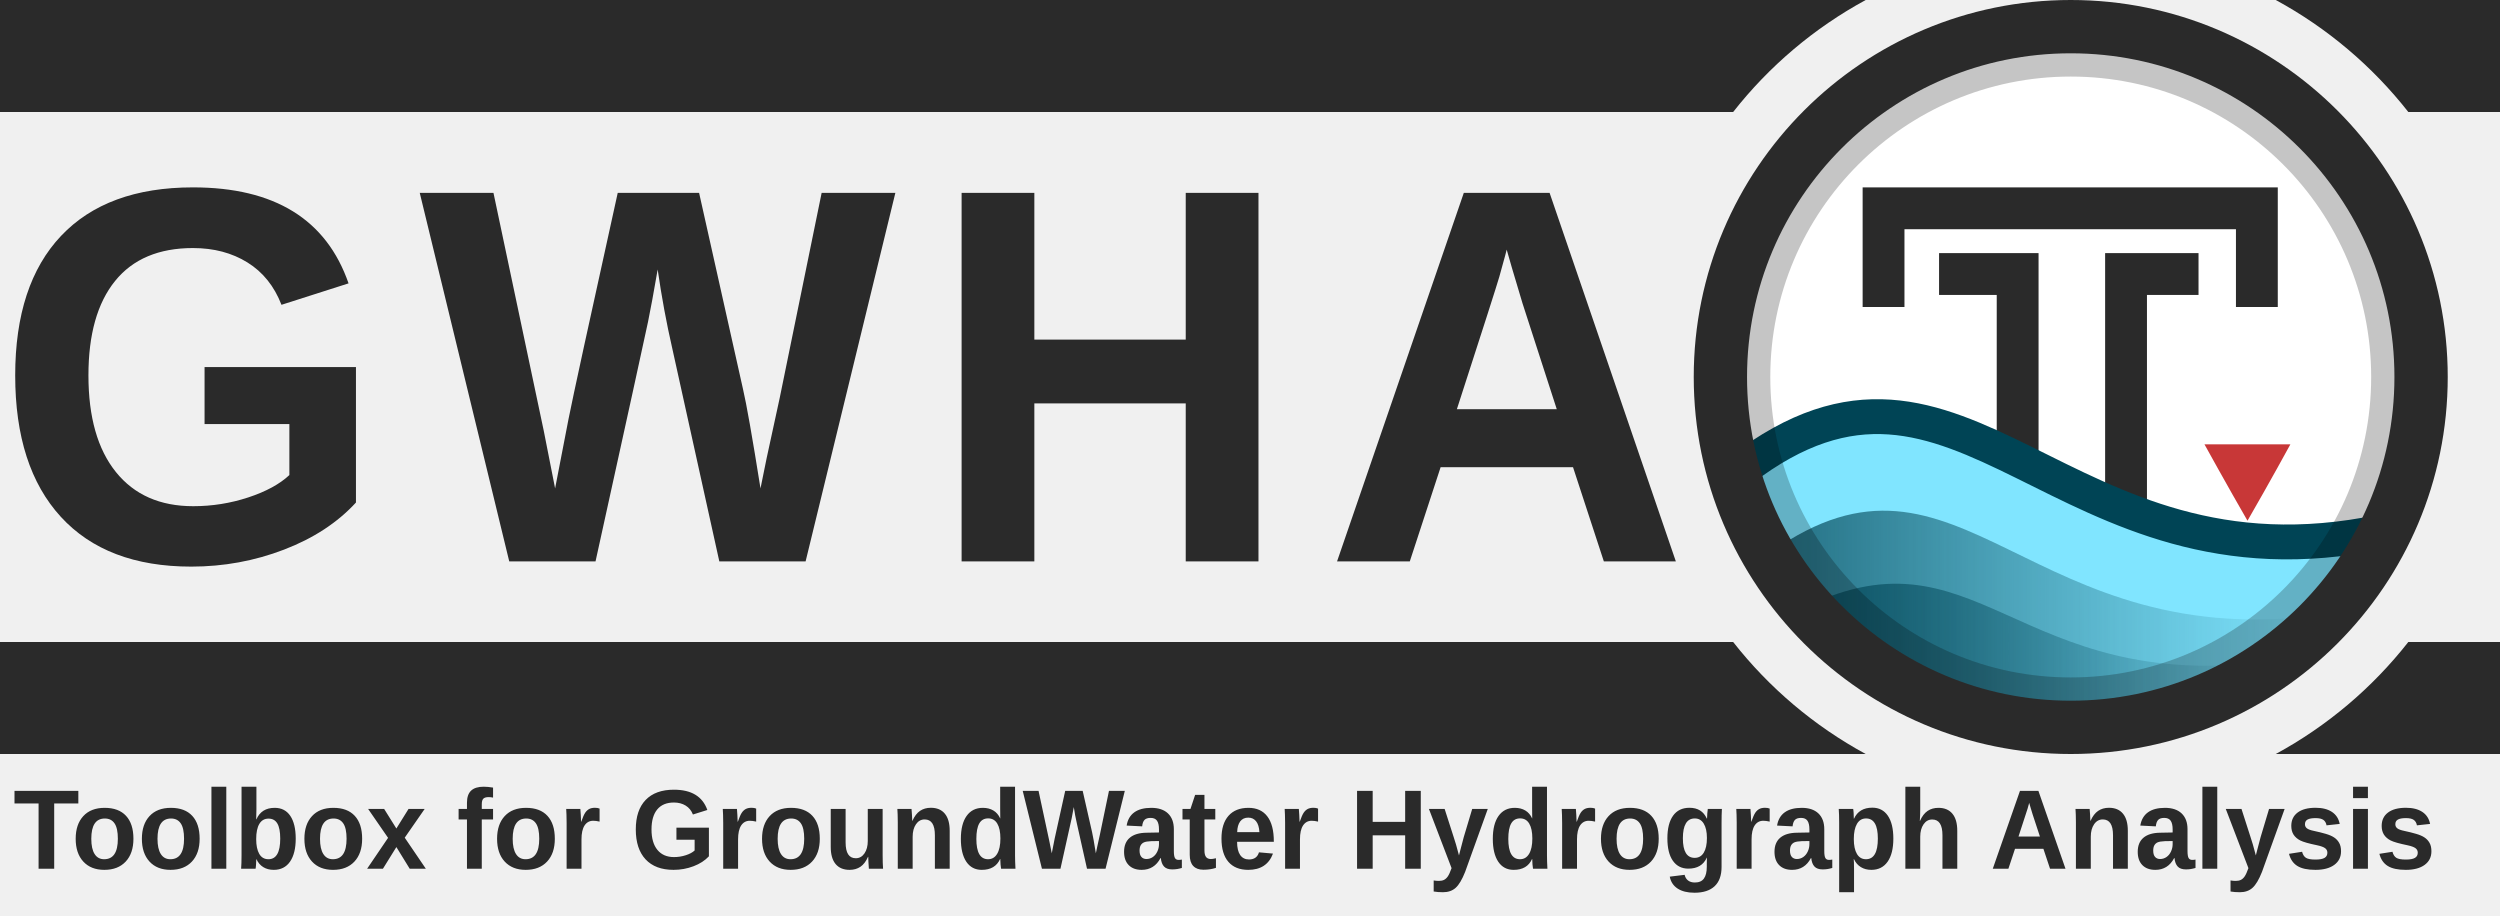
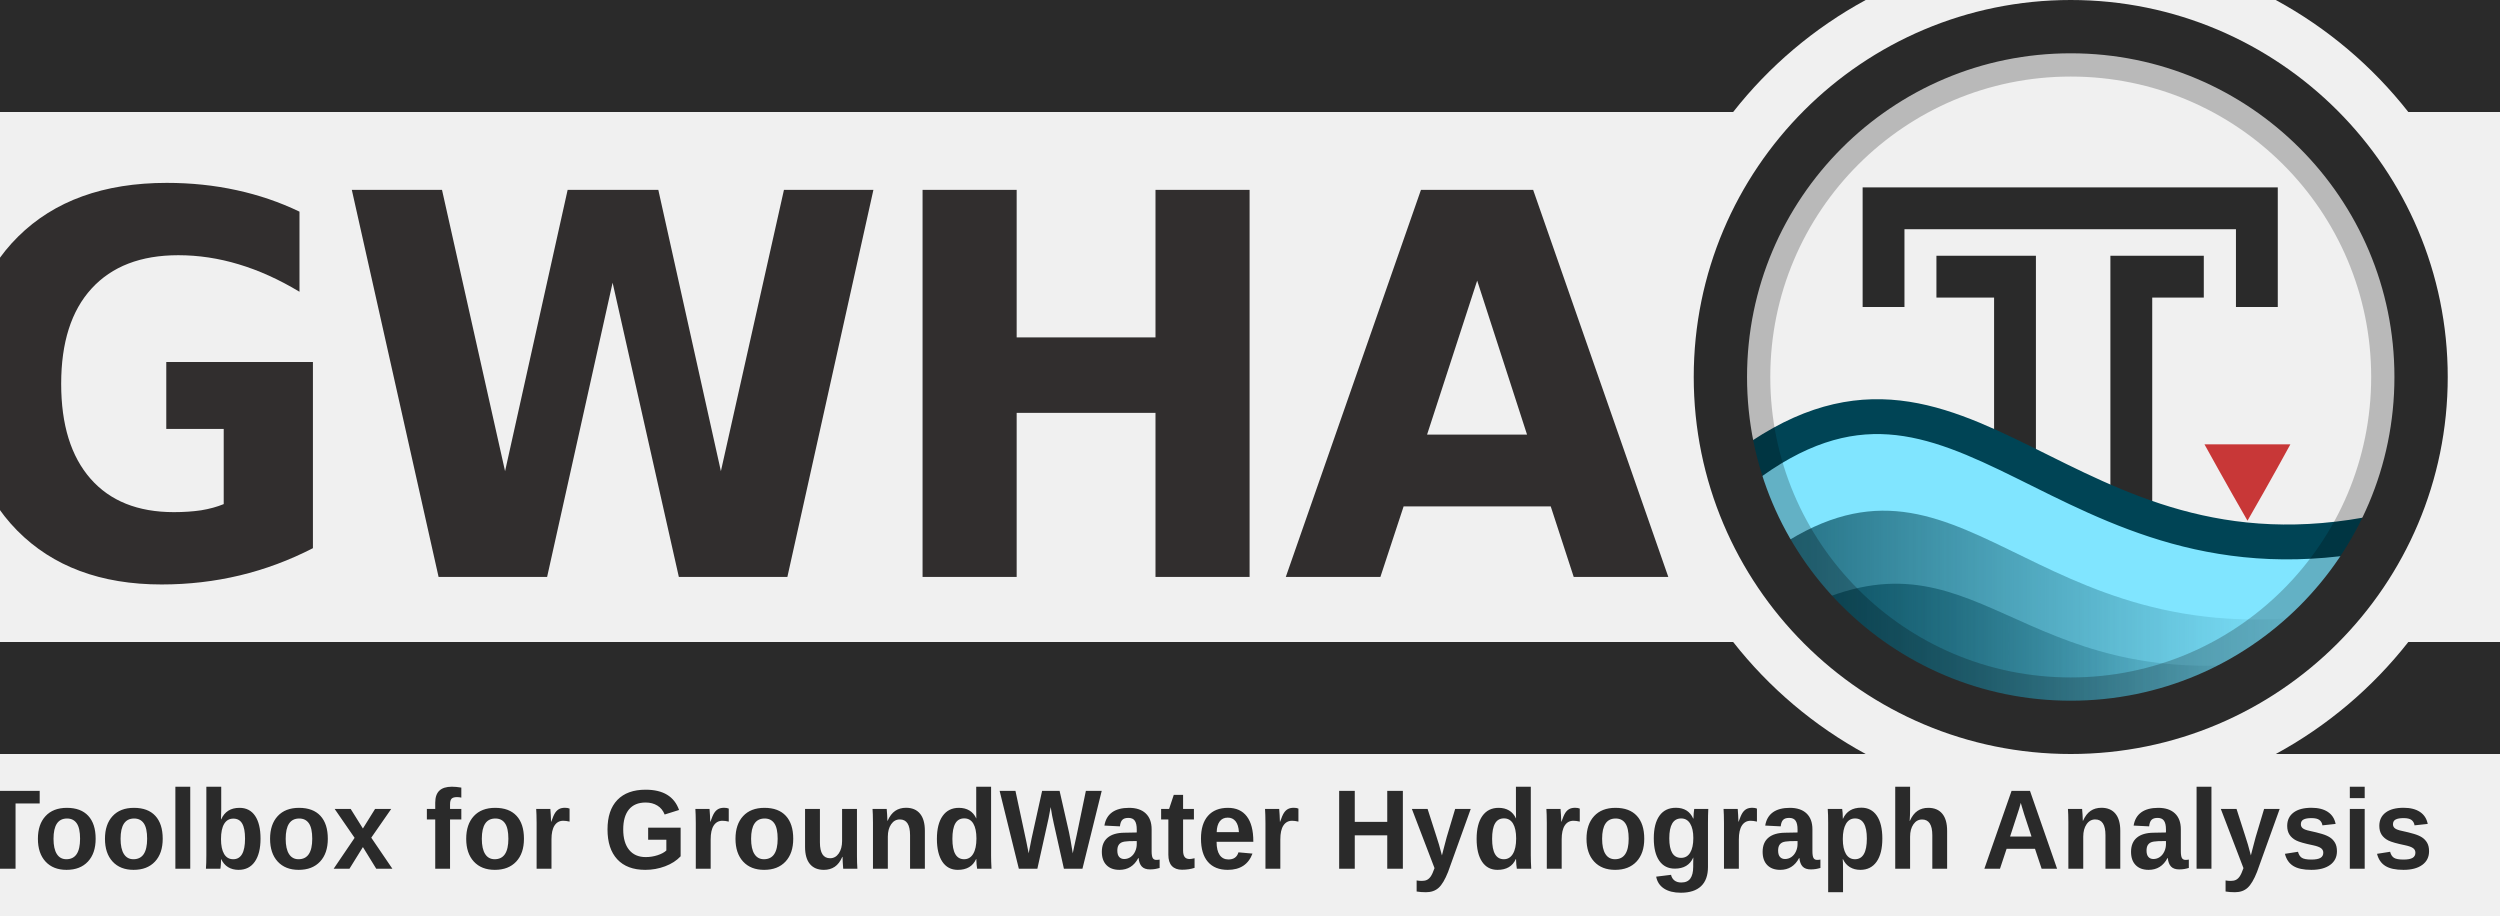
<svg xmlns="http://www.w3.org/2000/svg" xmlns:xlink="http://www.w3.org/1999/xlink" id="svg3336" style="enable-background:new" height="695" width="1897" version="1.1">
  <defs id="defs3338">
    <filter id="filter4254" style="color-interpolation-filters:sRGB">
      <feBlend id="feBlend4256" in2="BackgroundImage" mode="multiply" />
    </filter>
    <clipPath clipPathUnits="userSpaceOnUse" id="clipPath3962">
      <rect width="460.092" x="56.304" y="10.396" rx="230.027" height="460.093" style="fill:none;stroke:#ff0000;stroke-width:1.067;stroke-miterlimit:4;stroke-dasharray:none;enable-background:new" id="rect3964" clip-path="none" />
    </clipPath>
    <clipPath clipPathUnits="userSpaceOnUse" id="clipPath3973">
      <rect width="431.337" x="12.671" y="12.878" rx="215.65" height="431.337" style="fill:none;stroke:#ff0000;stroke-width:1;stroke-miterlimit:4;stroke-dasharray:none;enable-background:new" id="rect3975" clip-path="none" />
    </clipPath>
    <linearGradient id="linearGradient4067-5">
      <stop style="stop-color:#004354;stop-opacity:1;" offset="0" id="stop4069-0" />
      <stop style="stop-color:#004354;stop-opacity:0;" offset="1" id="stop4071-4" />
    </linearGradient>
    <linearGradient id="linearGradient4059-8">
      <stop style="stop-color:#004354;stop-opacity:1;" offset="0" id="stop4061-7" />
      <stop style="stop-color:#004354;stop-opacity:0;" offset="1" id="stop4063-6" />
    </linearGradient>
    <linearGradient id="linearGradient4190-6-2" y2="358" gradientUnits="userSpaceOnUse" x2="376" gradientTransform="matrix(1.0084,0,0,1.0084,-2.5546,-2)" y1="238" x1="256">
      <stop id="stop4186-77-0" style="stop-color:#00ccff;stop-opacity:1;" offset="0" />
      <stop id="stop4188-0-1" style="stop-color:#004354;stop-opacity:1;" offset="1" />
    </linearGradient>
    <linearGradient xlink:href="#linearGradient4067-5" id="linearGradient4144" gradientUnits="userSpaceOnUse" gradientTransform="matrix(1.232656,0,0,1.187506,1272.385,33.55664)" x1="60.435" y1="396.505" x2="357.194" y2="396.505" />
    <linearGradient xlink:href="#linearGradient4059-8" id="linearGradient4147" gradientUnits="userSpaceOnUse" gradientTransform="matrix(1.232656,0,0,1.238171,1269.92,8.42671)" x1="47.519" y1="376.82" x2="390.729" y2="376.82" />
  </defs>
-   <path style="opacity:1;fill:#2a2a2a;fill-opacity:1;stroke:none;stroke-width:59.875;stroke-linecap:square;stroke-linejoin:miter;stroke-miterlimit:4;stroke-dasharray:none;stroke-dashoffset:165;stroke-opacity:1;paint-order:normal;enable-background:new" d="M 0,7.8976733e-4 V 85.001 h 1315.105 c 27.272,-34.752 61.489,-63.767 100.598,-85 z m 1726.844,0 C 1765.952,21.234 1800.169,50.249 1827.441,85.001 h 69.559 V 7.8976733e-4 Z M 0,487.138 v 85 h 1415.703 c -39.108,-21.233 -73.324,-50.249 -100.596,-85 z m 1827.439,0 c -27.272,34.751 -61.488,63.767 -100.596,85 h 170.156 v -85 z" id="rect4534-8-6" />
+   <path style="opacity:1;fill:#2a2a2a;fill-opacity:1;stroke:none;stroke-width:59.875;stroke-linecap:square;stroke-linejoin:miter;stroke-miterlimit:4;stroke-dasharray:none;stroke-dashoffset:165;stroke-opacity:1;paint-order:normal;enable-background:new" d="M -32.045,7.8976733e-4 V 85.001 H 1315.105 c 27.272,-34.752 61.489,-63.767 100.598,-85 z m 1758.889,0 C 1765.952,21.234 1800.169,50.249 1827.441,85.001 h 69.559 V 7.8976733e-4 Z M -32.045,487.138 v 85 H 1415.703 c -39.108,-21.233 -73.324,-50.249 -100.596,-85 z m 1859.485,0 c -27.272,34.751 -61.488,63.767 -100.596,85 h 170.156 v -85 z" id="rect4534-8-6" />
  <g id="layer6" style="opacity:0.3;filter:url(#filter4254)" transform="translate(1717.1,-13.81731)" clip-path="url(#clipPath3962)" />
  <g id="layer1" style="display:none" transform="translate(1108.42,-549.3474)">
    <path id="path3774" d="m 177.12,614.784 h 191.883 c 154.987,0 177.12,22.119 177.12,176.96 v 153.813 c 0,154.837 -22.141,176.96 -177.12,176.96 H 177.12 C 22.144,1122.517 0,1100.331 0,945.515 V 791.701 c 0,-154.837 22.141,-176.96 177.12,-176.96 z" style="display:inline;fill:#0000ff;fill-opacity:0.081;stroke:#0000ff;stroke-width:1.067" />
    <circle id="path4118" style="color:#000000;display:inline;fill:#0000ff;fill-opacity:0.081;stroke:#0000ff;stroke-width:1.067;enable-background:accumulate" cx="273.067" cy="868.651" r="153.6" />
    <rect id="rect4152" style="color:#000000;display:inline;fill:#0000ff;fill-opacity:0.081;stroke:#0000ff;stroke-width:1.067;stroke-linecap:round;stroke-linejoin:round;enable-background:accumulate" height="290.133" width="290.133" y="723.584" x="128" />
    <rect id="rect4154" style="color:#000000;display:inline;fill:#0000ff;fill-opacity:0.081;stroke:#0000ff;stroke-width:1.067;stroke-linecap:round;stroke-linejoin:round;enable-background:accumulate" height="256" width="324.267" y="740.651" x="110.933" />
    <rect id="rect4156" style="color:#000000;display:inline;fill:#0000ff;fill-opacity:0.081;stroke:#0000ff;stroke-width:1.067;stroke-linecap:round;stroke-linejoin:round;enable-background:accumulate" height="324.267" width="256" y="706.517" x="145.067" />
  </g>
-   <text xml:space="preserve" style="font-style:normal;font-variant:normal;font-weight:bold;font-stretch:normal;font-size:14.013px;line-height:150;font-family:'liberation sans';-inkscape-font-specification:'liberation sans Bold';letter-spacing:25px;word-spacing:0px;fill:#2a2a2a;fill-opacity:1;stroke:none;stroke-width:1.067;enable-background:new" x="-4.307" y="413.604" id="text3084-4-2" transform="scale(0.9709578,1.029911)">
-     <tspan x="-4.307" y="413.604" id="tspan3086-5-7" style="font-style:normal;font-variant:normal;font-weight:bold;font-stretch:normal;font-size:394.62px;line-height:150;font-family:'liberation sans';-inkscape-font-specification:'liberation sans Bold';letter-spacing:25px;word-spacing:0px;fill:#2a2a2a;fill-opacity:1;stroke-width:1.067">
-       <tspan x="-4.307" y="413.604" style="font-style:normal;font-variant:normal;font-weight:bold;font-stretch:normal;line-height:150;font-family:'liberation sans';-inkscape-font-specification:'liberation sans Bold';letter-spacing:25px;word-spacing:0px;fill:#2a2a2a;fill-opacity:1;stroke-width:1.067" id="tspan3088-9-3">GWHA</tspan>
-     </tspan>
-   </text>
-   <rect x="-36.318" y="1.132" width="512" height="480" style="color:#000000;fill:#ffffff;enable-background:accumulate" id="rect4158" clip-path="url(#clipPath3973)" transform="matrix(1.232656,0,0,1.232656,1290.008,4.80322)" />
  <g id="g4537" transform="translate(2.4101563e-4,-74.58735)">
-     <path id="path2995-6" d="m 1652.369,282.52 h -39.132 v 254.214" style="fill:none;fill-opacity:0;stroke:#2a2a2a;stroke-width:31.737;stroke-linecap:square;stroke-linejoin:miter;stroke-miterlimit:4;stroke-dasharray:none;stroke-opacity:1" />
+     <path id="path2995-6" d="m 1656.369,284.52 h -39.132 v 254.214" style="fill:none;fill-opacity:0;stroke:#2a2a2a;stroke-width:31.737;stroke-linecap:square;stroke-linejoin:miter;stroke-miterlimit:4;stroke-dasharray:none;stroke-opacity:1" />
    <path style="display:inline;fill:none;fill-opacity:0;stroke:#2a2a2a;stroke-width:31.737;stroke-linecap:square;stroke-linejoin:miter;stroke-miterlimit:4;stroke-dasharray:none;stroke-opacity:1;enable-background:new" d="m 1429.239,291.669 v -59.019 h 283.269 v 59.019" id="path3765" />
-     <path id="path2995" d="m 1487.231,282.52 h 43.754 v 251.784" style="fill:none;fill-opacity:0;stroke:#2a2a2a;stroke-width:31.737;stroke-linecap:square;stroke-linejoin:miter;stroke-miterlimit:4;stroke-dasharray:none;stroke-opacity:1" />
+     <path id="path2995" d="m 1485.231,284.52 h 43.754 v 251.784" style="fill:none;fill-opacity:0;stroke:#2a2a2a;stroke-width:31.737;stroke-linecap:square;stroke-linejoin:miter;stroke-miterlimit:4;stroke-dasharray:none;stroke-opacity:1" />
  </g>
  <path d="m 1737.925,337.183 h -65.169 c 0,0 17.357,31.481 32.605,57.892 0.032,0 0.032,-0.021 0.032,-0.021 l 0.031,-0.032 0.032,-0.032 0.031,-0.021 c 17.058,-29.545 32.482,-57.853 32.482,-57.853 z" style="color:#000000;display:inline;fill:#c83737;fill-opacity:1;stroke-width:1.233;enable-background:new" id="path4622" />
  <path style="display:inline;fill:#80e5ff;fill-opacity:1;stroke:#004455;stroke-width:26.448;stroke-linecap:round;stroke-linejoin:round;stroke-miterlimit:4;stroke-dasharray:none;stroke-opacity:1;enable-background:new" d="m 1321.276,356.54 c -0.687,96.283 117.861,163.669 158.901,179.743 138.732,50.116 289.911,-38.339 326.938,-132.758 -245.523,51.493 -316.944,-176.561 -485.84,-46.985 z" id="path3852" />
  <path style="display:inline;opacity:0.75;fill:url(#linearGradient4147);fill-opacity:1;stroke:none;stroke-width:1.233;enable-background:new" d="m 1344.1,418.728 c 27.577,48.555 117.65,120.104 156.337,130.939 118.013,2.581 195.533,-27.946 268.73,-84.028 -231.445,34.711 -280.508,-148.914 -425.066,-46.911 z" id="path3852-7-7" />
  <path style="display:inline;opacity:0.75;fill:url(#linearGradient4144);fill-opacity:1;stroke:none;stroke-width:1.233;enable-background:new" d="m 1364.493,463.198 c 23.516,37.303 108.542,82.443 141.532,90.767 95.209,1.371 159.995,-18.804 219.07,-52.337 -197.362,26.667 -224.207,-108.202 -360.602,-38.43 z" id="path3852-7" />
  <rect width="487.995" x="1327.275" y="42.071" rx="243.977" height="487.996" style="opacity:0.23;fill:none;stroke:#000000;stroke-width:32.049;stroke-miterlimit:4;stroke-dasharray:none" id="rect16-9" ry="243.977" />
  <rect width="531.69" x="1305.428" y="20.223" rx="265.822" height="531.691" style="fill:none;fill-opacity:1;stroke:#2a2a2a;stroke-width:40.447;stroke-miterlimit:4;stroke-dasharray:none;stroke-opacity:1" id="rect16-5" clip-path="none" ry="265.822" />
-   <text xml:space="preserve" style="font-style:normal;font-variant:normal;font-weight:normal;font-stretch:normal;font-size:89.345px;line-height:0%;font-family:'Liberation Sans';-inkscape-font-specification:'Liberation Sans';letter-spacing:0px;word-spacing:8.194px;fill:#2a2a2a;fill-opacity:1;stroke:none;stroke-width:1.978" x="10.309" y="645.043" id="text3090" transform="scale(0.9785241,1.021947)">
-     <tspan x="10.309" y="645.043" id="tspan3092" style="font-style:normal;font-variant:normal;font-weight:bold;font-stretch:normal;font-size:84.042px;line-height:1.25;font-family:'Liberation Sans';-inkscape-font-specification:'Liberation Sans Bold';letter-spacing:0px;word-spacing:9.573px;fill:#2a2a2a;fill-opacity:1;stroke-width:1.978">
-       <tspan x="10.309" y="645.043" style="font-style:normal;font-variant:normal;font-weight:bold;font-stretch:normal;font-size:84.042px;font-family:'Liberation Sans';-inkscape-font-specification:'Liberation Sans Bold';letter-spacing:0px;word-spacing:9.573px;fill:#2a2a2a;fill-opacity:1;stroke-width:1.978" id="tspan3094">Toolbox for GroundWater Hydrograph Analysis</tspan>
+   <text xml:space="preserve" style="font-style:normal;font-variant:normal;font-weight:normal;font-stretch:normal;font-size:89.345px;line-height:0%;font-family:'Liberation Sans';-inkscape-font-specification:'Liberation Sans';letter-spacing:0.67px;word-spacing:8.194px;fill:#2a2a2a;fill-opacity:1;stroke:none;stroke-width:1.978" x="-19.659" y="645.043" id="text3090" transform="scale(0.9785241,1.021947)">
+     <tspan x="-19.659" y="645.043" id="tspan3092" style="font-style:normal;font-variant:normal;font-weight:bold;font-stretch:normal;font-size:84.042px;line-height:1.25;font-family:'Liberation Sans';-inkscape-font-specification:'Liberation Sans Bold';letter-spacing:0.67px;word-spacing:9.573px;fill:#2a2a2a;fill-opacity:1;stroke-width:1.978">
+       <tspan x="-19.659" y="645.043" style="font-style:normal;font-variant:normal;font-weight:bold;font-stretch:normal;font-size:84.042px;font-family:'Liberation Sans';-inkscape-font-specification:'Liberation Sans Bold';letter-spacing:0.67px;word-spacing:9.573px;fill:#2a2a2a;fill-opacity:1;stroke-width:1.978" id="tspan3094">Toolbox for GroundWater Hydrograph Analysis</tspan>
    </tspan>
  </text>
+   <path style="font-style:normal;font-variant:normal;font-weight:bold;font-stretch:normal;font-size:17.537px;line-height:0%;font-family:'Liberation Sans';-inkscape-font-specification:'Liberation Sans Bold';letter-spacing:0px;word-spacing:0px;fill:#312e2e;fill-opacity:1;stroke:none;stroke-width:13.26;stroke-miterlimit:4;stroke-dasharray:none;stroke-opacity:1;enable-background:new" d="m 126.541,138.766 c -47.727,0 -85.314,13.573 -112.763,40.721 -27.449,27.148 -41.173,64.395 -41.173,111.741 0,46.821 13.478,83.937 40.432,111.348 26.954,27.279 63.491,40.919 109.61,40.919 20.401,0 40.183,-2.296 59.348,-6.886 19.165,-4.59 37.649,-11.475 55.454,-20.655 V 274.703 H 126.17 v 50.756 h 43.585 v 57.051 c -5.069,2.098 -10.819,3.672 -17.249,4.722 -6.306,0.918 -13.167,1.377 -20.586,1.377 -27.325,0 -48.407,-8.46 -63.244,-25.379 -14.837,-16.919 -22.257,-40.919 -22.257,-72.002 0,-31.345 7.666,-55.411 22.998,-72.198 15.455,-16.918 37.403,-25.377 65.841,-25.377 15.332,0 30.601,2.294 45.81,6.885 15.332,4.59 30.725,11.542 46.181,20.853 v -60.789 c -14.961,-7.213 -30.911,-12.656 -47.85,-16.328 -16.816,-3.672 -34.435,-5.508 -52.858,-5.508 z m 140.416,5.311 65.841,293.712 h 82.346 l 49.705,-223.283 50.261,223.283 h 82.347 L 662.742,144.077 H 594.862 L 547.011,357.525 499.533,144.077 H 430.724 L 383.245,357.525 335.395,144.077 Z m 433.082,0 v 293.712 h 71.405 V 313.261 h 105.344 v 124.527 h 71.405 V 144.077 H 876.788 V 256.014 H 771.444 V 144.077 Z m 378.184,0 -102.563,293.712 h 71.776 l 17.618,-53.509 h 111.651 l 17.434,53.509 h 71.774 l -102.562,-293.712 z m 42.657,68.854 37.836,116.855 h -75.856 z" id="text3084" />
</svg>
